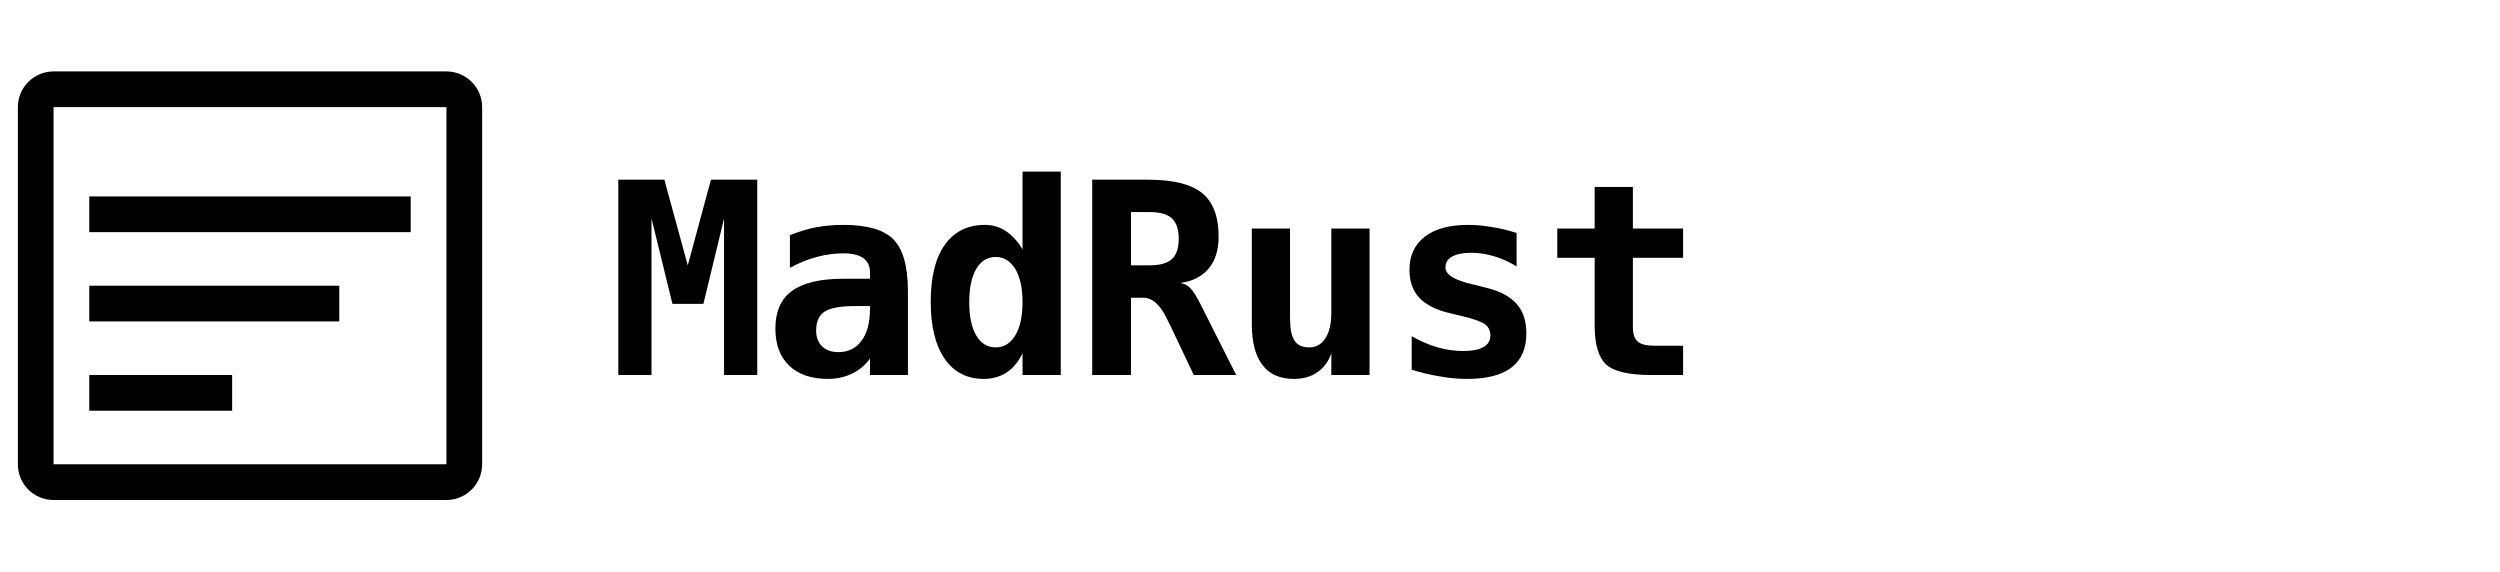
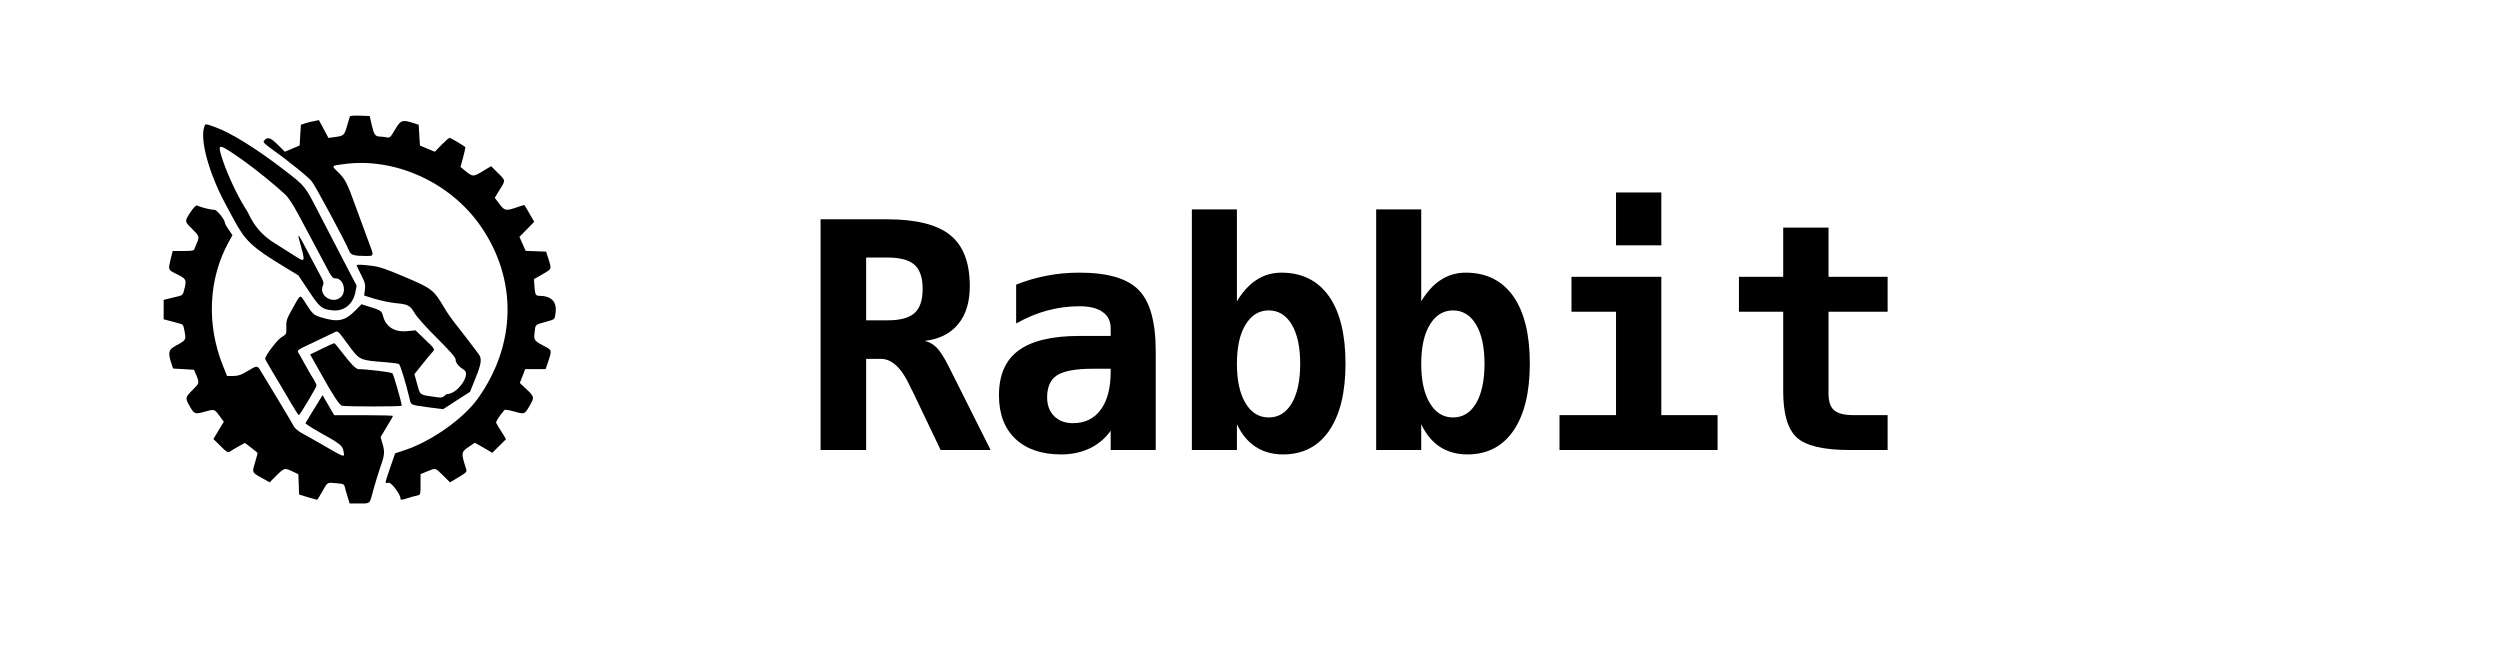
- <svg xmlns="http://www.w3.org/2000/svg" viewBox="0 0 140 32" fill="none" stroke="currentColor" stroke-width="2" stroke-linecap="square" aria-hidden="true">
-   <rect x="2" y="5" width="24" height="22" rx="1" />
-   <line x1="6" y1="12" x2="22" y2="12" />
-   <line x1="6" y1="17" x2="18" y2="17" />
-   <line x1="6" y1="22" x2="12" y2="22" />
-   <text x="34" y="21" fill="currentColor" stroke="none" font-family="Martian Mono, JetBrains Mono, monospace" font-size="15" font-weight="700" letter-spacing="-0.02em">MadRust</text>
+ <svg xmlns="http://www.w3.org/2000/svg" viewBox="0 0 150 40" fill="currentColor" aria-hidden="true">
+   <g transform="translate(2,2) scale(0.07518797,0.07462687)">
+     <g transform="translate(0,469) scale(0.1,-0.1)" fill="currentColor" stroke="none">
+       <path d="M2527 4023 c-2 -4 -13 -39 -23 -76 -21 -76 -27 -82 -99 -91 l-50 -7 -38 72 -38 71 -36 -7 c-20 -3 -52 -12 -72 -18 l-36 -12 -5 -83 -5 -84 -59 -25 -59 -25 -57 57 c-59 59 -81 65 -110 31 -9 -11 7 -27 77 -77 48 -35 90 -66 93 -69 3 -3 45 -37 93 -74 48 -38 101 -85 118 -105 27 -31 272 -491 300 -562 12 -31 40 -39 130 -39 70 0 69 -5 25 113 -19 51 -64 175 -101 277 -73 203 -85 226 -144 285 -53 52 -54 50 42 63 410 58 854 -144 1098 -500 293 -428 284 -952 -26 -1387 -113 -159 -369 -341 -578 -411 l-80 -27 -22 -64 c-65 -192 -63 -178 -31 -172 23 5 96 -93 96 -128 0 -12 9 -12 61 5 24 8 56 17 72 20 27 6 27 7 27 89 l0 83 53 22 c69 29 63 30 127 -33 l55 -55 68 41 c59 35 68 44 62 63 -43 134 -42 139 22 183 l46 31 36 -20 c20 -11 51 -29 69 -40 l34 -21 55 55 55 55 -23 39 c-13 22 -30 49 -37 59 -6 11 -15 26 -18 32 -5 10 20 51 66 105 3 4 37 -1 75 -12 85 -24 85 -25 124 43 41 71 40 75 -23 135 l-54 51 22 56 21 55 82 0 81 0 21 62 c28 82 27 91 -11 112 -105 55 -105 56 -98 120 7 67 3 62 84 85 80 22 76 19 83 70 13 94 -32 141 -135 141 -24 0 -30 16 -34 89 l-3 45 68 39 c75 43 74 40 48 122 l-19 60 -81 3 -82 3 -25 56 -25 57 59 60 59 61 -23 40 c-13 22 -30 52 -39 68 -8 15 -17 27 -19 27 -1 0 -29 -9 -61 -20 -85 -29 -95 -27 -136 29 l-37 49 39 64 c49 79 49 73 -15 137 l-53 53 -69 -42 c-75 -45 -77 -45 -142 8 l-33 28 21 78 c11 43 19 80 18 81 -16 14 -119 75 -126 75 -6 0 -34 -25 -64 -56 l-54 -56 -60 25 -59 25 -5 84 -5 83 -40 13 c-90 30 -104 25 -148 -51 -38 -65 -41 -69 -70 -63 -16 3 -39 6 -51 6 -37 0 -48 16 -65 91 l-17 74 -76 3 c-42 2 -78 -1 -81 -5z" />
+       <path d="M1366 3944 c-40 -103 33 -374 166 -624 28 -52 57 -106 64 -120 97 -182 146 -228 414 -392 l105 -64 82 -124 c89 -135 106 -149 190 -157 92 -10 164 48 183 146 l10 52 -102 197 c-56 108 -145 282 -199 387 -113 221 -107 213 -269 340 -221 172 -433 306 -559 351 -78 28 -77 28 -85 8z m324 -287 c91 -66 248 -194 318 -261 28 -26 66 -85 109 -166 36 -69 81 -152 98 -185 18 -33 60 -114 95 -180 73 -140 76 -145 102 -145 61 0 91 -104 43 -150 -65 -61 -178 10 -145 90 9 23 7 34 -16 76 -14 27 -58 110 -97 184 -81 157 -92 172 -74 105 49 -177 49 -179 -31 -128 -33 21 -106 67 -162 103 -100 62 -164 135 -213 240 -4 8 -18 33 -32 55 -68 110 -150 292 -186 414 -29 100 -18 97 191 -52z" />
+       <path d="M1258 3258 c-52 -80 -53 -79 8 -139 58 -58 61 -65 40 -112 -8 -18 -16 -40 -20 -49 -4 -15 -18 -18 -90 -18 l-84 0 -17 -69 c-19 -80 -19 -83 38 -111 87 -44 90 -48 75 -115 -12 -53 -16 -60 -43 -67 -17 -4 -51 -13 -77 -19 l-48 -12 0 -78 0 -78 38 -10 c20 -6 55 -15 78 -21 40 -10 41 -11 51 -67 13 -68 11 -71 -68 -113 -60 -32 -67 -56 -37 -145 l13 -40 84 -5 83 -5 19 -45 c25 -62 25 -62 -31 -118 -58 -58 -59 -64 -25 -125 39 -70 44 -71 123 -49 78 22 76 23 120 -37 l32 -44 -22 -36 c-11 -20 -30 -51 -41 -69 l-20 -34 57 -56 c48 -49 59 -55 74 -45 9 7 40 25 68 41 l52 29 51 -39 c28 -21 51 -41 51 -44 0 -3 -10 -37 -21 -76 -25 -81 -26 -78 62 -127 l55 -31 54 55 c61 61 67 63 130 32 l45 -22 3 -82 3 -81 68 -21 c38 -12 72 -21 75 -21 3 0 21 29 41 65 45 79 37 75 113 68 57 -5 63 -8 68 -32 3 -14 13 -50 22 -78 l16 -53 77 0 c90 0 82 -8 113 112 14 51 39 132 55 180 35 98 37 124 16 193 l-14 49 49 82 c28 45 50 85 50 88 0 3 -106 6 -235 6 l-234 0 -47 81 -46 80 -69 -113 -68 -113 22 -17 c12 -9 56 -36 97 -59 153 -85 177 -104 184 -144 12 -60 23 -64 -189 60 -55 32 -121 69 -147 83 -26 15 -53 39 -62 56 -18 35 -16 31 -146 249 -52 87 -105 175 -117 195 -25 43 -28 43 -108 -6 -47 -29 -70 -36 -109 -37 l-50 0 -34 85 c-132 333 -114 701 49 996 l28 51 -30 44 c-16 24 -29 47 -29 51 0 29 -67 113 -88 110 -18 -3 -98 17 -138 34 -6 2 -26 -19 -46 -48z" />
+       <path d="M2580 2825 c0 -3 16 -38 36 -77 31 -62 35 -78 30 -119 l-6 -47 82 -26 c46 -14 121 -30 168 -35 102 -10 116 -17 155 -84 17 -29 96 -118 178 -199 110 -111 147 -154 147 -172 0 -25 23 -54 68 -83 55 -37 -54 -193 -135 -193 -4 0 -15 -7 -24 -16 -16 -15 -27 -15 -97 -4 -100 15 -95 11 -120 103 l-21 77 62 78 c33 42 69 86 79 96 25 27 27 24 -57 105 l-75 73 -64 -6 c-101 -11 -172 32 -195 120 -12 44 -15 46 -119 79 l-53 17 -48 -49 c-85 -87 -141 -98 -276 -56 -58 18 -66 26 -120 110 -49 78 -40 81 -104 -35 -50 -89 -54 -102 -52 -154 1 -57 1 -57 -37 -80 -34 -19 -132 -149 -132 -174 0 -4 24 -48 54 -98 82 -138 87 -146 150 -255 32 -55 61 -101 65 -101 8 1 141 225 141 239 0 6 -10 28 -23 49 -13 20 -40 66 -59 102 -20 36 -44 79 -54 97 -22 38 -34 29 111 98 66 31 136 65 156 75 42 21 32 29 119 -90 96 -131 90 -128 311 -145 48 -4 91 -10 97 -14 10 -6 57 -160 82 -269 15 -64 3 -58 148 -78 l122 -16 107 70 108 70 45 113 c46 115 51 155 23 191 -5 7 -42 56 -81 108 -40 52 -90 118 -112 145 -22 28 -56 77 -76 111 -89 152 -100 161 -312 252 -147 63 -208 85 -264 92 -83 11 -128 12 -128 5z" />
+       <path d="M2302 2154 l-93 -46 37 -66 c21 -37 46 -83 57 -102 89 -162 140 -238 160 -244 30 -8 477 -8 477 0 0 22 -65 251 -74 260 -9 10 -206 34 -271 34 -21 0 -63 44 -134 138 -30 40 -57 72 -60 71 -4 0 -48 -21 -99 -45z" />
+     </g>
+   </g>
+   <text x="48" y="27" fill="currentColor" font-family="Martian Mono, JetBrains Mono, monospace" font-size="19" font-weight="700" letter-spacing="-0.02em">Rabbit</text>
</svg>
